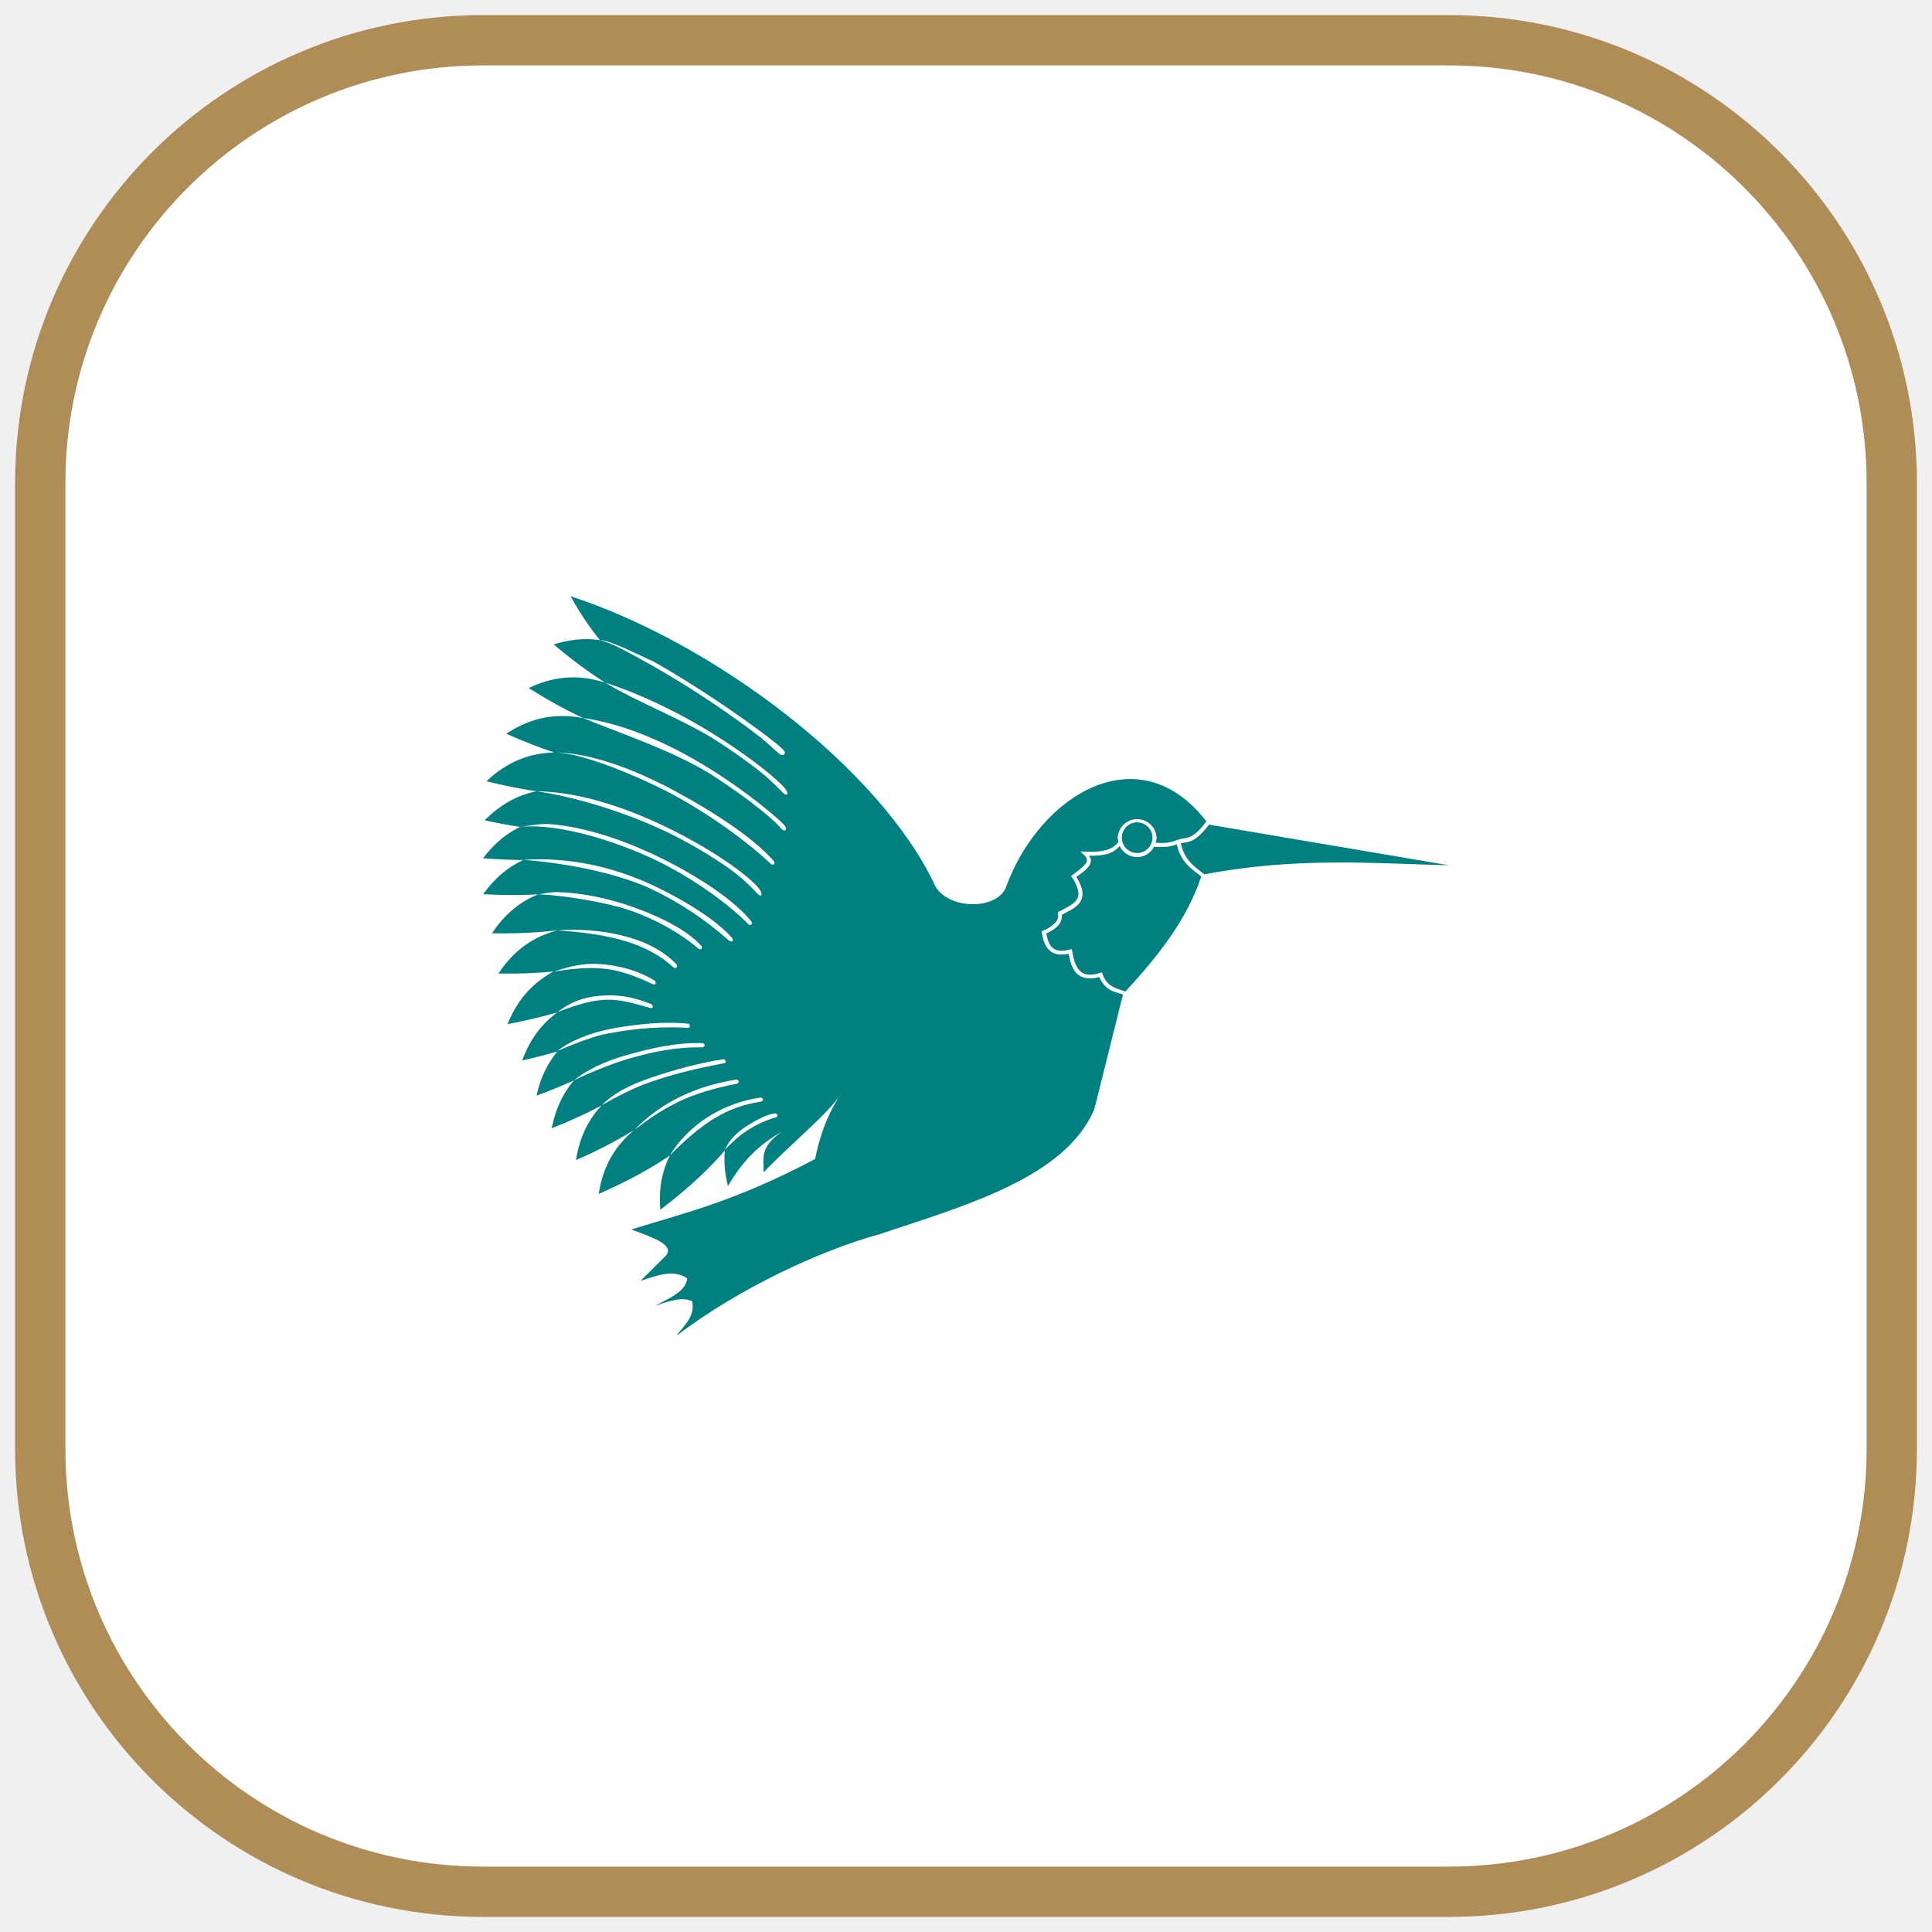
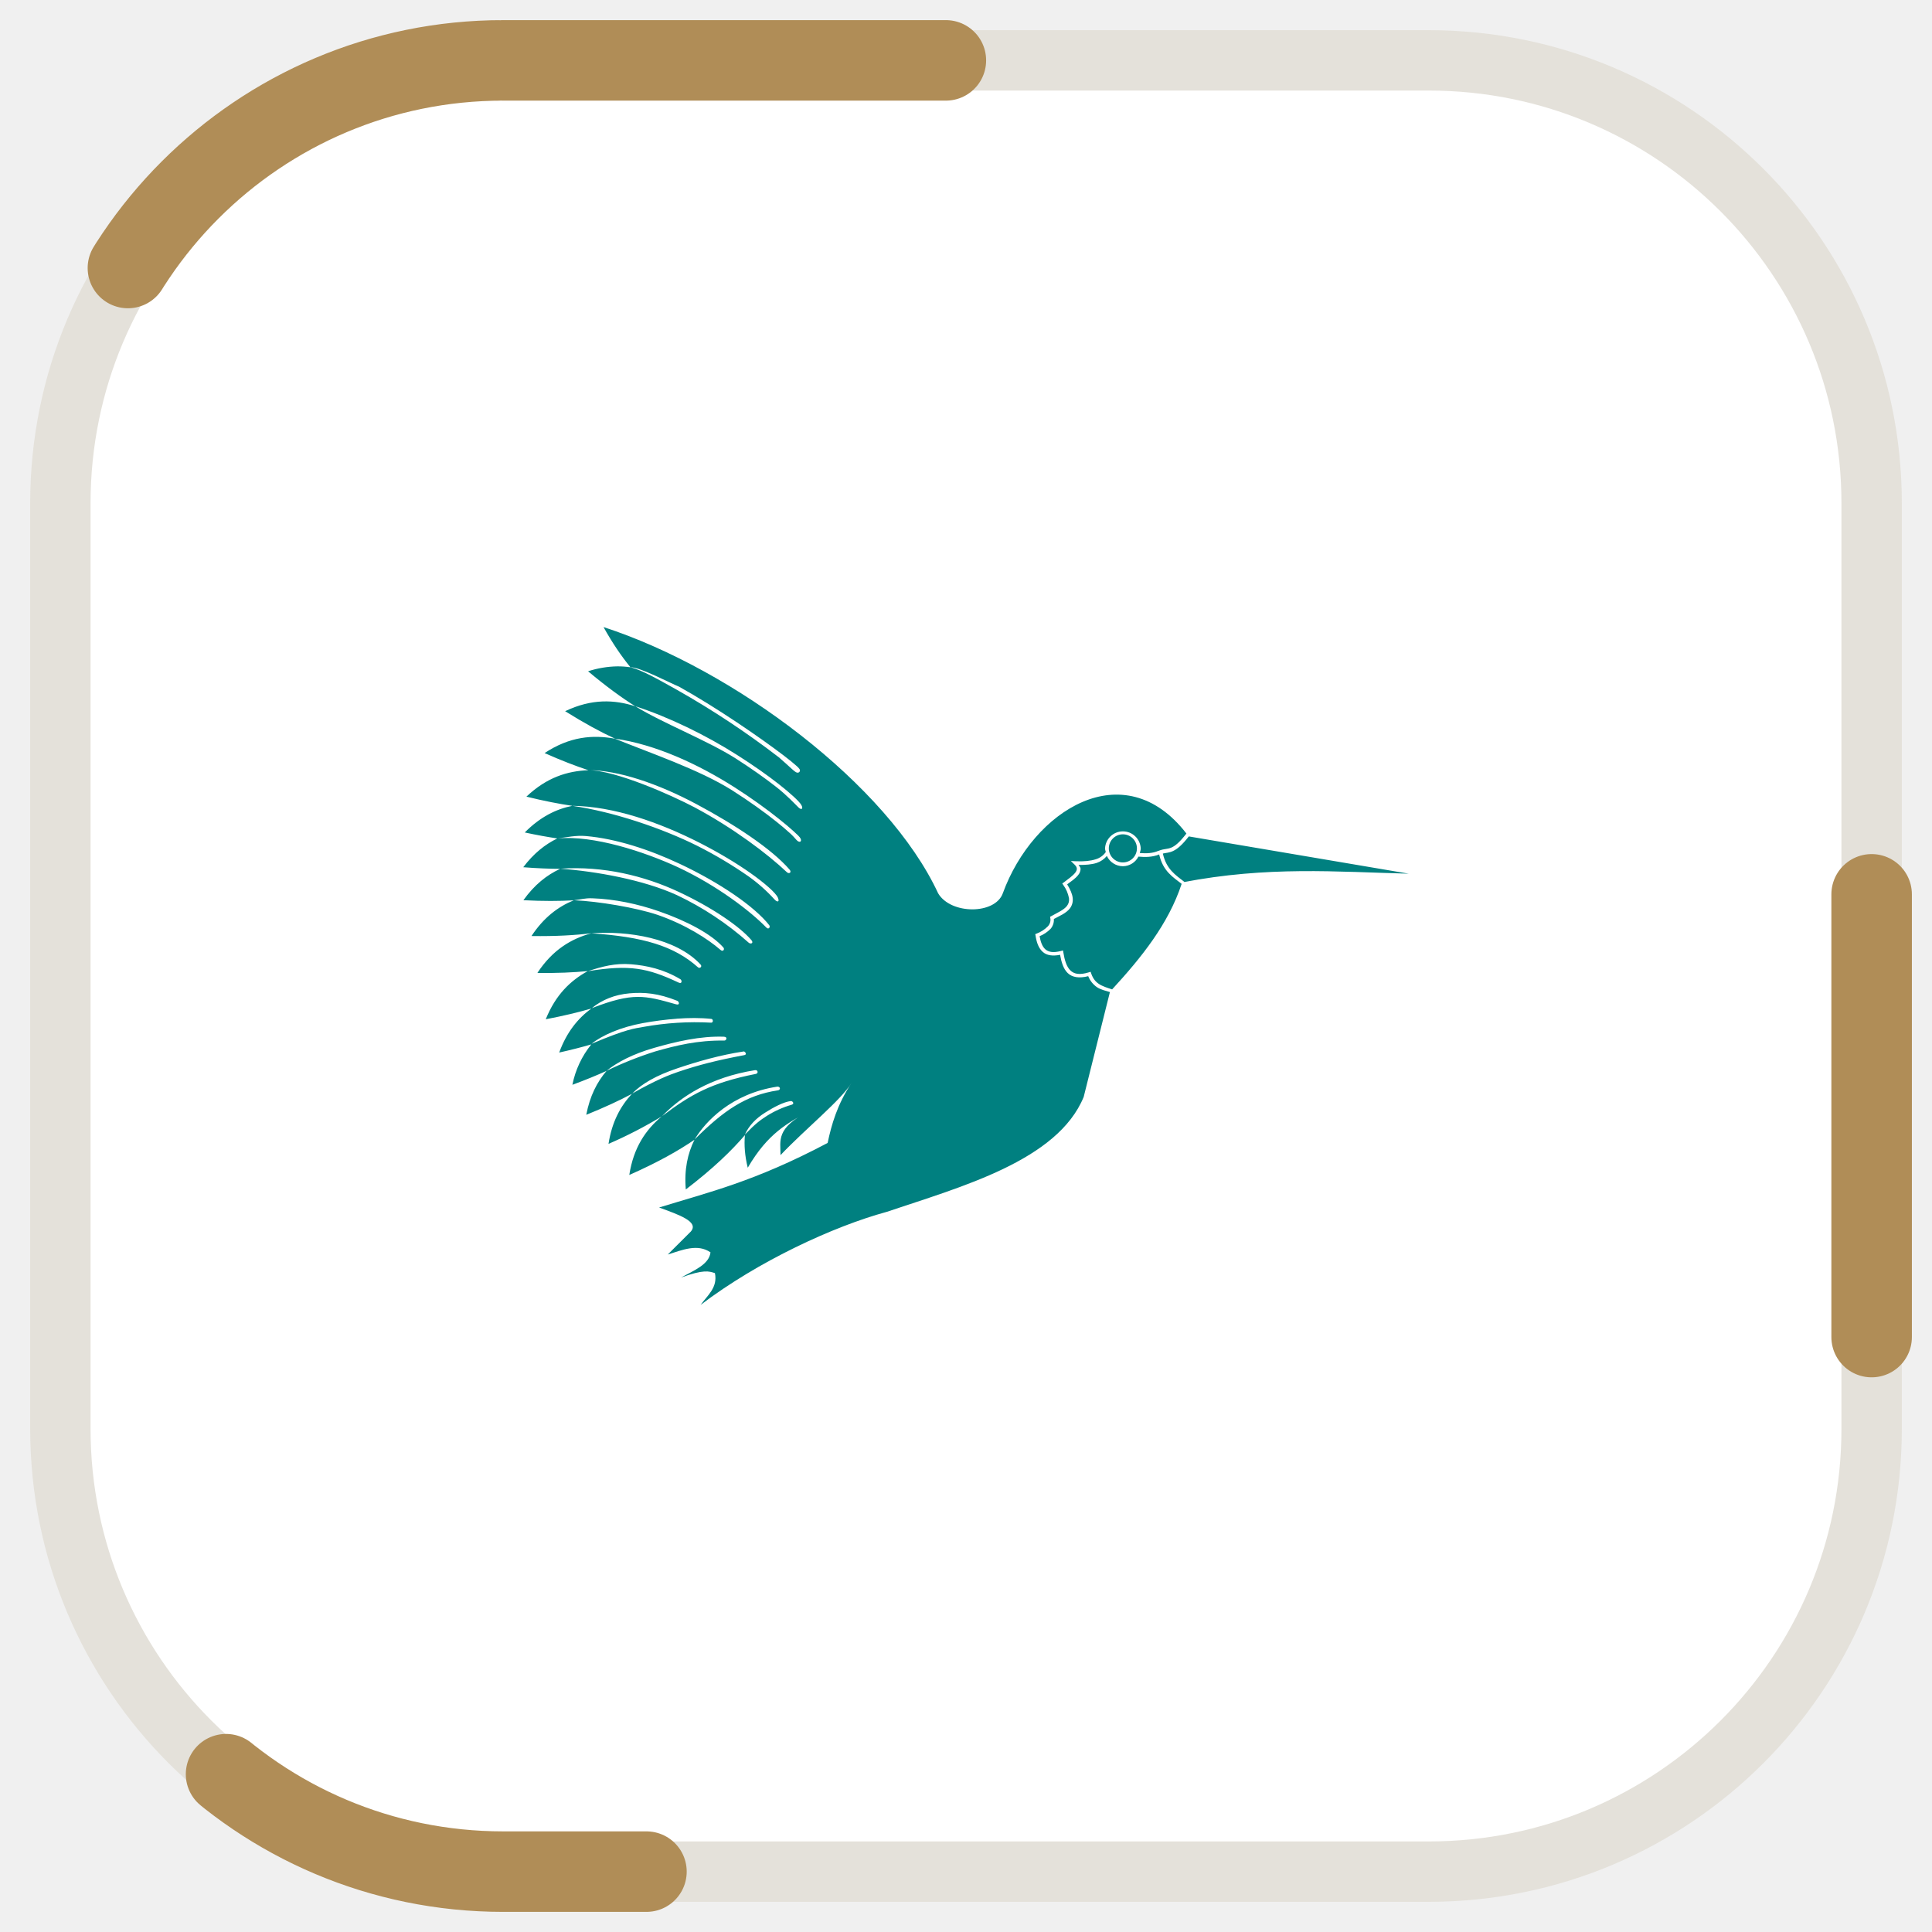
<svg xmlns="http://www.w3.org/2000/svg" viewBox="0 0 96 96" width="96" height="96" role="img" aria-labelledby="t">
  <style>
-     .logo { animation: float 4s ease-in-out 2.10s infinite; transform-origin: 48px 48px; }
-     .ring { animation: glow 4s ease-in-out 2.10s infinite; }
-     @keyframes float { 0%, 100% { transform: translateY(0) scale(1); } 50% { transform: translateY(-3px) scale(1.04); } }
-     @keyframes glow { 0%, 100% { stroke-opacity: .35; } 50% { stroke-opacity: 1; } }
-     @media (prefers-reduced-motion: reduce) { .logo, .ring { animation: none; } }
+     .logo { animation: bob 3s ease-in-out -5.25s infinite; transform-origin: 48px 48px; }
+     .sweep { animation: sweep 6s linear -5.25s infinite; }
+     @keyframes bob { 0%, 100% { transform: translateY(3px) scale(.96); } 50% { transform: translateY(-5px) scale(1.06); } }
+     @keyframes sweep { to { stroke-dashoffset: -100; } }
+     @media (prefers-reduced-motion: reduce) { .logo, .sweep { animation: none; } }
  </style>
-   <rect x="2" y="2" width="92" height="92" rx="22" fill="#ffffff" />
-   <rect class="ring" x="2" y="2" width="92" height="92" rx="22" fill="none" stroke="#b08d57" stroke-width="2.5" />
+   <rect x="3" y="3" width="90" height="90" rx="22" fill="#ffffff" stroke="#e4e1da" stroke-width="3" />
+   <rect class="sweep" x="3" y="3" width="90" height="90" rx="22" fill="none" stroke="#b08d57" stroke-width="4" stroke-linecap="round" pathLength="100" stroke-dasharray="22 78" />
  <g class="logo">
-     <g transform="translate(24 24) scale(2)">
+     <g transform="translate(26 26) scale(1.8333)">
      <path fill="#008080" d="M2.176 2.814c.233.42.476.78.73 1.09.247-.013 1.132.456 1.312.523.508.282 1.063.63 1.567.966.505.337.96.662 1.272.9.156.12.278.218.352.286a.483.483 0 01.078.082.08.08 0 01.01.021.06.06 0 01-.004.047.057.057 0 01-.04.03.077.077 0 01-.028 0c-.057 0-.203-.163-.497-.415a23.474 23.474 0 00-2.759-1.827c-.504-.28-.956-.542-1.264-.613a2.322 2.322 0 00-.36-.025 2.706 2.706 0 00-.788.133c.494.414.91.716 1.28.949-.57-.182-1.182-.21-1.902.133.526.329.967.567 1.354.745 1.103.156 2.258.696 3.224 1.309.483.307.904.615 1.219.867.157.125.29.237.39.328.098.091.174.154.197.21.03.073-.019.104-.084.058-.032-.022-.088-.102-.184-.191a7.35 7.35 0 00-.384-.327c-.312-.25-.729-.552-1.209-.857-.893-.562-2.232-1.013-3.173-1.397-.602-.11-1.225-.06-1.906.39.449.2.837.349 1.182.463.812 0 1.892.365 2.935.922 1.042.556 2.04 1.214 2.523 1.774.066.077-.016.126-.074.07-.52-.495-1.463-1.204-2.498-1.756-.639-.337-2.153-1.01-2.886-1.01l.004.002c-.567.02-1.13.195-1.679.716.477.118.885.196 1.244.249-.44.088-.87.3-1.289.722.324.07.616.122.882.162-.328.159-.639.404-.923.78.373.03.703.042 1 .044-.36.166-.696.43-.996.85.533.027.98.025 1.364.003-.422.172-.812.464-1.145.968.662.01 1.188-.022 1.628-.076l-.006.002c.99-.073 2.297.127 2.962.847.052.057-.024.118-.072.074-.648-.58-1.493-.827-2.89-.921h-.002c-.543.149-1.046.446-1.46 1.074.536.008.982-.013 1.366-.05-.469.257-.873.644-1.139 1.306.483-.092.888-.19 1.237-.292-.363.265-.668.636-.873 1.194.324-.072.612-.146.871-.221a2.519 2.519 0 00-.513 1.095c.352-.13.655-.254.926-.377-.257.3-.453.681-.55 1.19.495-.199.899-.388 1.238-.568-.31.333-.543.76-.635 1.356a11.816 11.816 0 001.442-.744c-.433.362-.764.843-.879 1.587.788-.348 1.339-.663 1.767-.955-.184.372-.282.806-.235 1.348.762-.584 1.243-1.056 1.602-1.473-.024.269-.003.56.077.884.546-.939 1.089-1.212 1.65-1.526-.895.451-.762.79-.762 1.184.683-.72 1.635-1.482 1.927-1.96-.39.585-.547 1.14-.65 1.63-1.993 1.054-3.207 1.329-4.568 1.75.528.194 1.093.383.859.652l-.624.622c.399-.124.805-.3 1.158-.059-.035.327-.447.492-.8.683.621-.224.756-.172.92-.12.081.393-.203.603-.388.862 1.565-1.19 3.606-2.13 5.044-2.522 2.022-.681 4.63-1.389 5.339-3.115l.712-2.847-.004.004c-.111-.034-.246-.063-.35-.133a.651.651 0 01-.235-.297c-.252.065-.44.03-.56-.088-.117-.117-.167-.296-.203-.491-.203.041-.362.016-.467-.077-.116-.101-.17-.26-.198-.444l-.008-.039.037-.015a.842.842 0 00.302-.194.257.257 0 00.07-.225l-.006-.037.03-.016c.163-.093.345-.169.428-.28a.274.274 0 00.053-.21.88.88 0 00-.155-.357l-.027-.04.04-.027c.118-.09.244-.179.308-.26.032-.04.048-.076.047-.11 0-.033-.015-.07-.064-.117l-.098-.094.135.006c.213.01.395-.007.538-.053a.504.504 0 00.274-.197c-.007-.033-.02-.063-.02-.098a.484.484 0 01.967 0c0 .044-.015.084-.026.125.177.014.347.01.507-.06l.002.001.035-.013c.236-.085.334.045.72-.456-1.69-2.19-4.157-.635-4.977 1.622-.21.576-1.405.578-1.751 0-1.37-2.95-5.53-6.068-9.07-7.218zm.86 2.145c.906.293 1.913.782 2.77 1.328.43.273.813.543 1.114.779.301.236.566.473.62.575.054.102 0 .14-.082.06-.081-.078-.303-.32-.6-.553-.298-.234-.68-.505-1.106-.777-.775-.49-1.982-.958-2.716-1.412zm-1.7 2.7c1.116.014 2.35.447 3.434.997.541.275 1.023.567 1.395.83.372.263.672.524.734.657.061.134-.02.13-.087.055a4.401 4.401 0 00-.704-.626 11.47 11.47 0 00-1.385-.826C3.76 8.264 2.439 7.82 1.336 7.66zm14.916.772a.381.381 0 100 .762.381.381 0 000-.762zM1.7 8.478c.822.072 1.72.368 2.534.75 1.086.509 2.035 1.158 2.434 1.667.035.045-.014.131-.08.062-.428-.44-1.322-1.131-2.397-1.635-.913-.421-2.282-.87-3.262-.78.251-.03.497-.088.771-.064zm16.339.01c-.366.475-.53.423-.703.464.094.43.35.586.585.77l-.06.012c2.315-.447 4.186-.286 6.139-.236l-5.961-1.01zm-.178 1.246h-.002l-.004.016.006-.016zm-.625-.757c-.183.074-.373.076-.563.059a.477.477 0 01-.42.26.483.483 0 01-.435-.278.609.609 0 01-.274.188c-.139.045-.308.057-.493.055.02.035.054.068.055.104a.273.273 0 01-.069.174c-.073.092-.189.17-.295.248.087.141.137.26.149.362a.39.39 0 01-.07.284c-.106.14-.288.21-.439.293a.374.374 0 01-.09.268.89.89 0 01-.297.198c.027.156.074.283.154.354.086.076.211.103.425.047l.055-.014.01.055c.033.207.088.385.187.483.1.099.244.135.503.055l.049-.015.016.048c.05.142.12.223.209.282.087.06.247.112.358.147.798-.869 1.525-1.772 1.884-2.86-.225-.177-.506-.338-.609-.797zm-16.23.386c1.165-.08 2.283.196 3.202.626.92.43 1.658.939 1.974 1.307.075.087-.019.12-.072.072a8.187 8.187 0 00-1.947-1.29c-.904-.414-2.193-.644-3.157-.715zm.864.802c.61.02 1.24.155 1.806.352.756.262 1.421.614 1.747.98.045.05-.007.127-.074.069-.349-.304-.961-.693-1.706-.951-.574-.195-1.613-.369-2.268-.397.197-.022.292-.06.495-.053zm1.05 1.788c.423.034.886.133 1.341.407.043.026.049.136-.049.09-.856-.402-1.326-.49-2.457-.31.386-.128.74-.221 1.164-.187zm-.04.788c.4-.035.784-.002 1.297.204.044.018.08.126-.033.094-.857-.243-1.167-.328-2.287.104.28-.229.622-.366 1.023-.402zm1.285.687c.317-.023.635-.026.934.006.052.006.055.105-.006.102a7.87 7.87 0 00-1.837.115c-.243.046-.423.043-1.405.458.287-.233.794-.452 1.385-.56a8.91 8.91 0 01.93-.12zm1.28.49c.099.003.062.104.006.103-.728-.01-1.304.132-1.875.295a9.78 9.78 0 00-1.318.525c.283-.23.713-.457 1.291-.622.579-.166 1.248-.326 1.896-.302zm.528.398c.036-.005.105.084.018.1-.73.137-1.244.267-1.794.454-.216.074-.58.207-1.243.587.26-.269.656-.492 1.213-.68.558-.19 1.196-.37 1.806-.46zm.311.507c.075-.012.097.087.02.102-1.217.241-1.76.556-2.54 1.144.504-.523 1.297-1.051 2.52-1.246zm.595.448c.087-.013.11.087.021.1-.872.13-1.477.553-2.255 1.33.295-.493 1.004-1.24 2.234-1.43zm.372.39c.046-.006.114.073.023.1a2.634 2.634 0 00-.669.3c-.182.118-.3.2-.597.507.111-.245.296-.434.542-.59.247-.157.509-.293.7-.317z" />
    </g>
  </g>
</svg>
